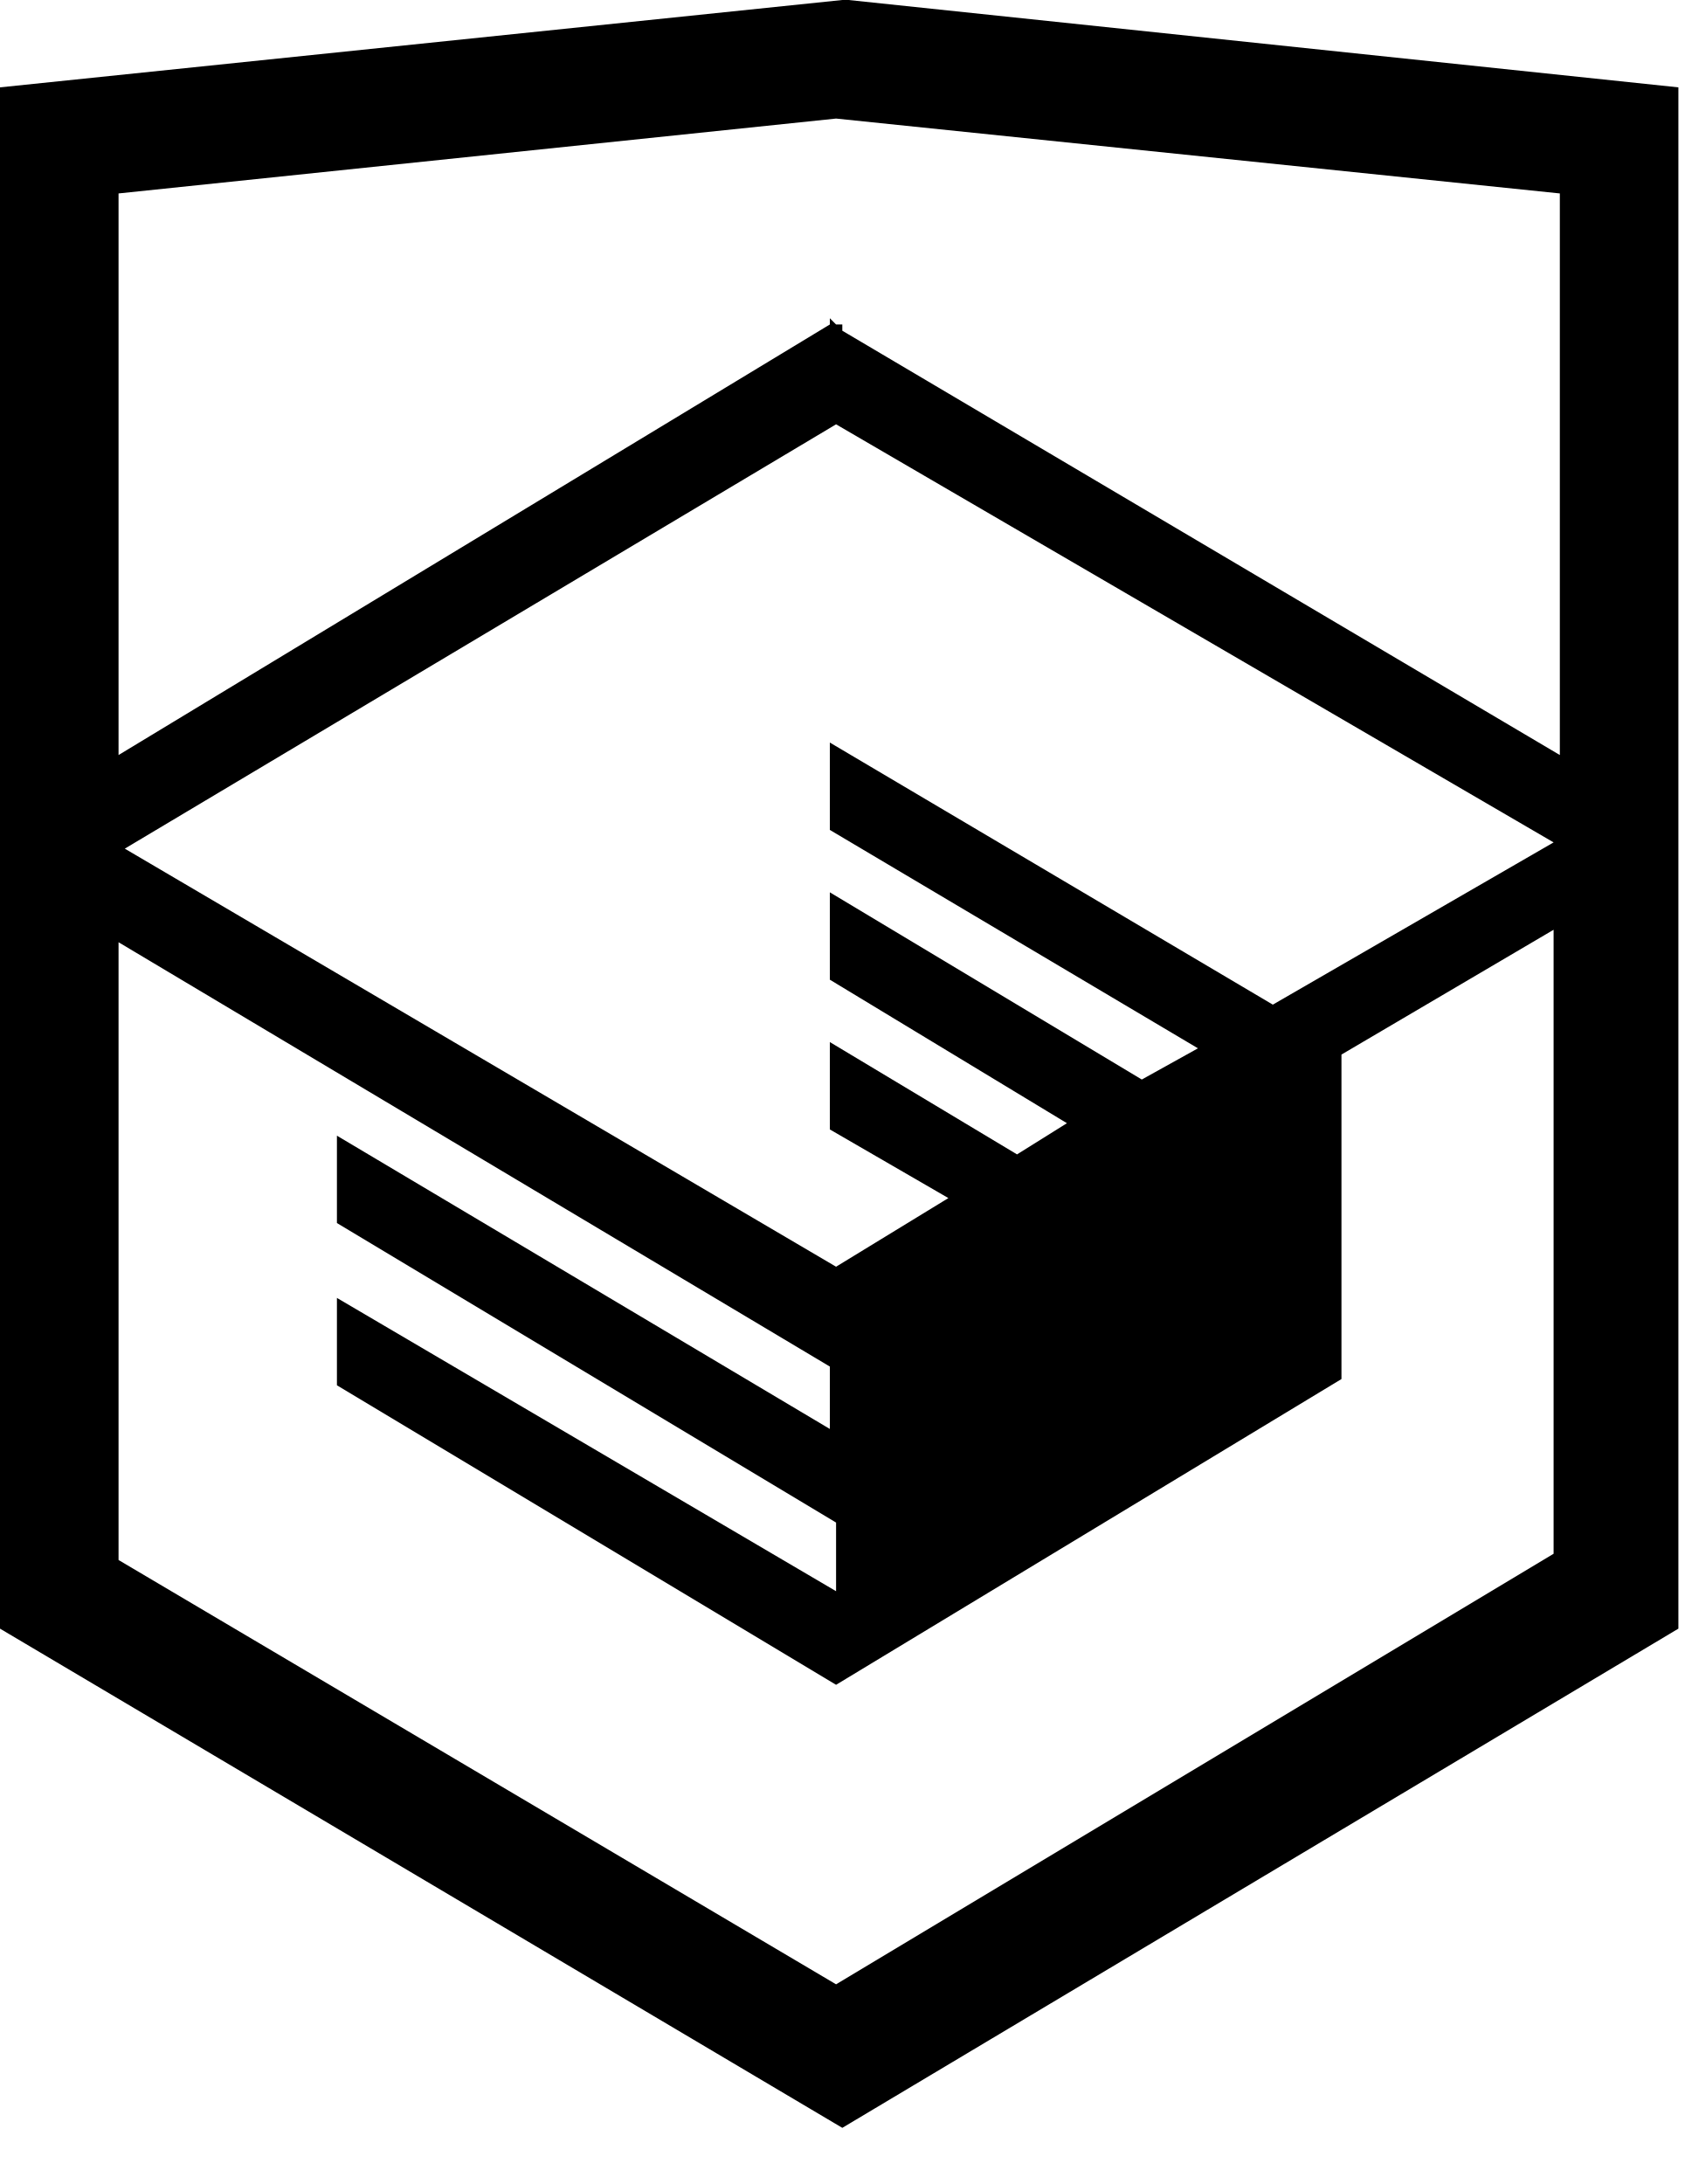
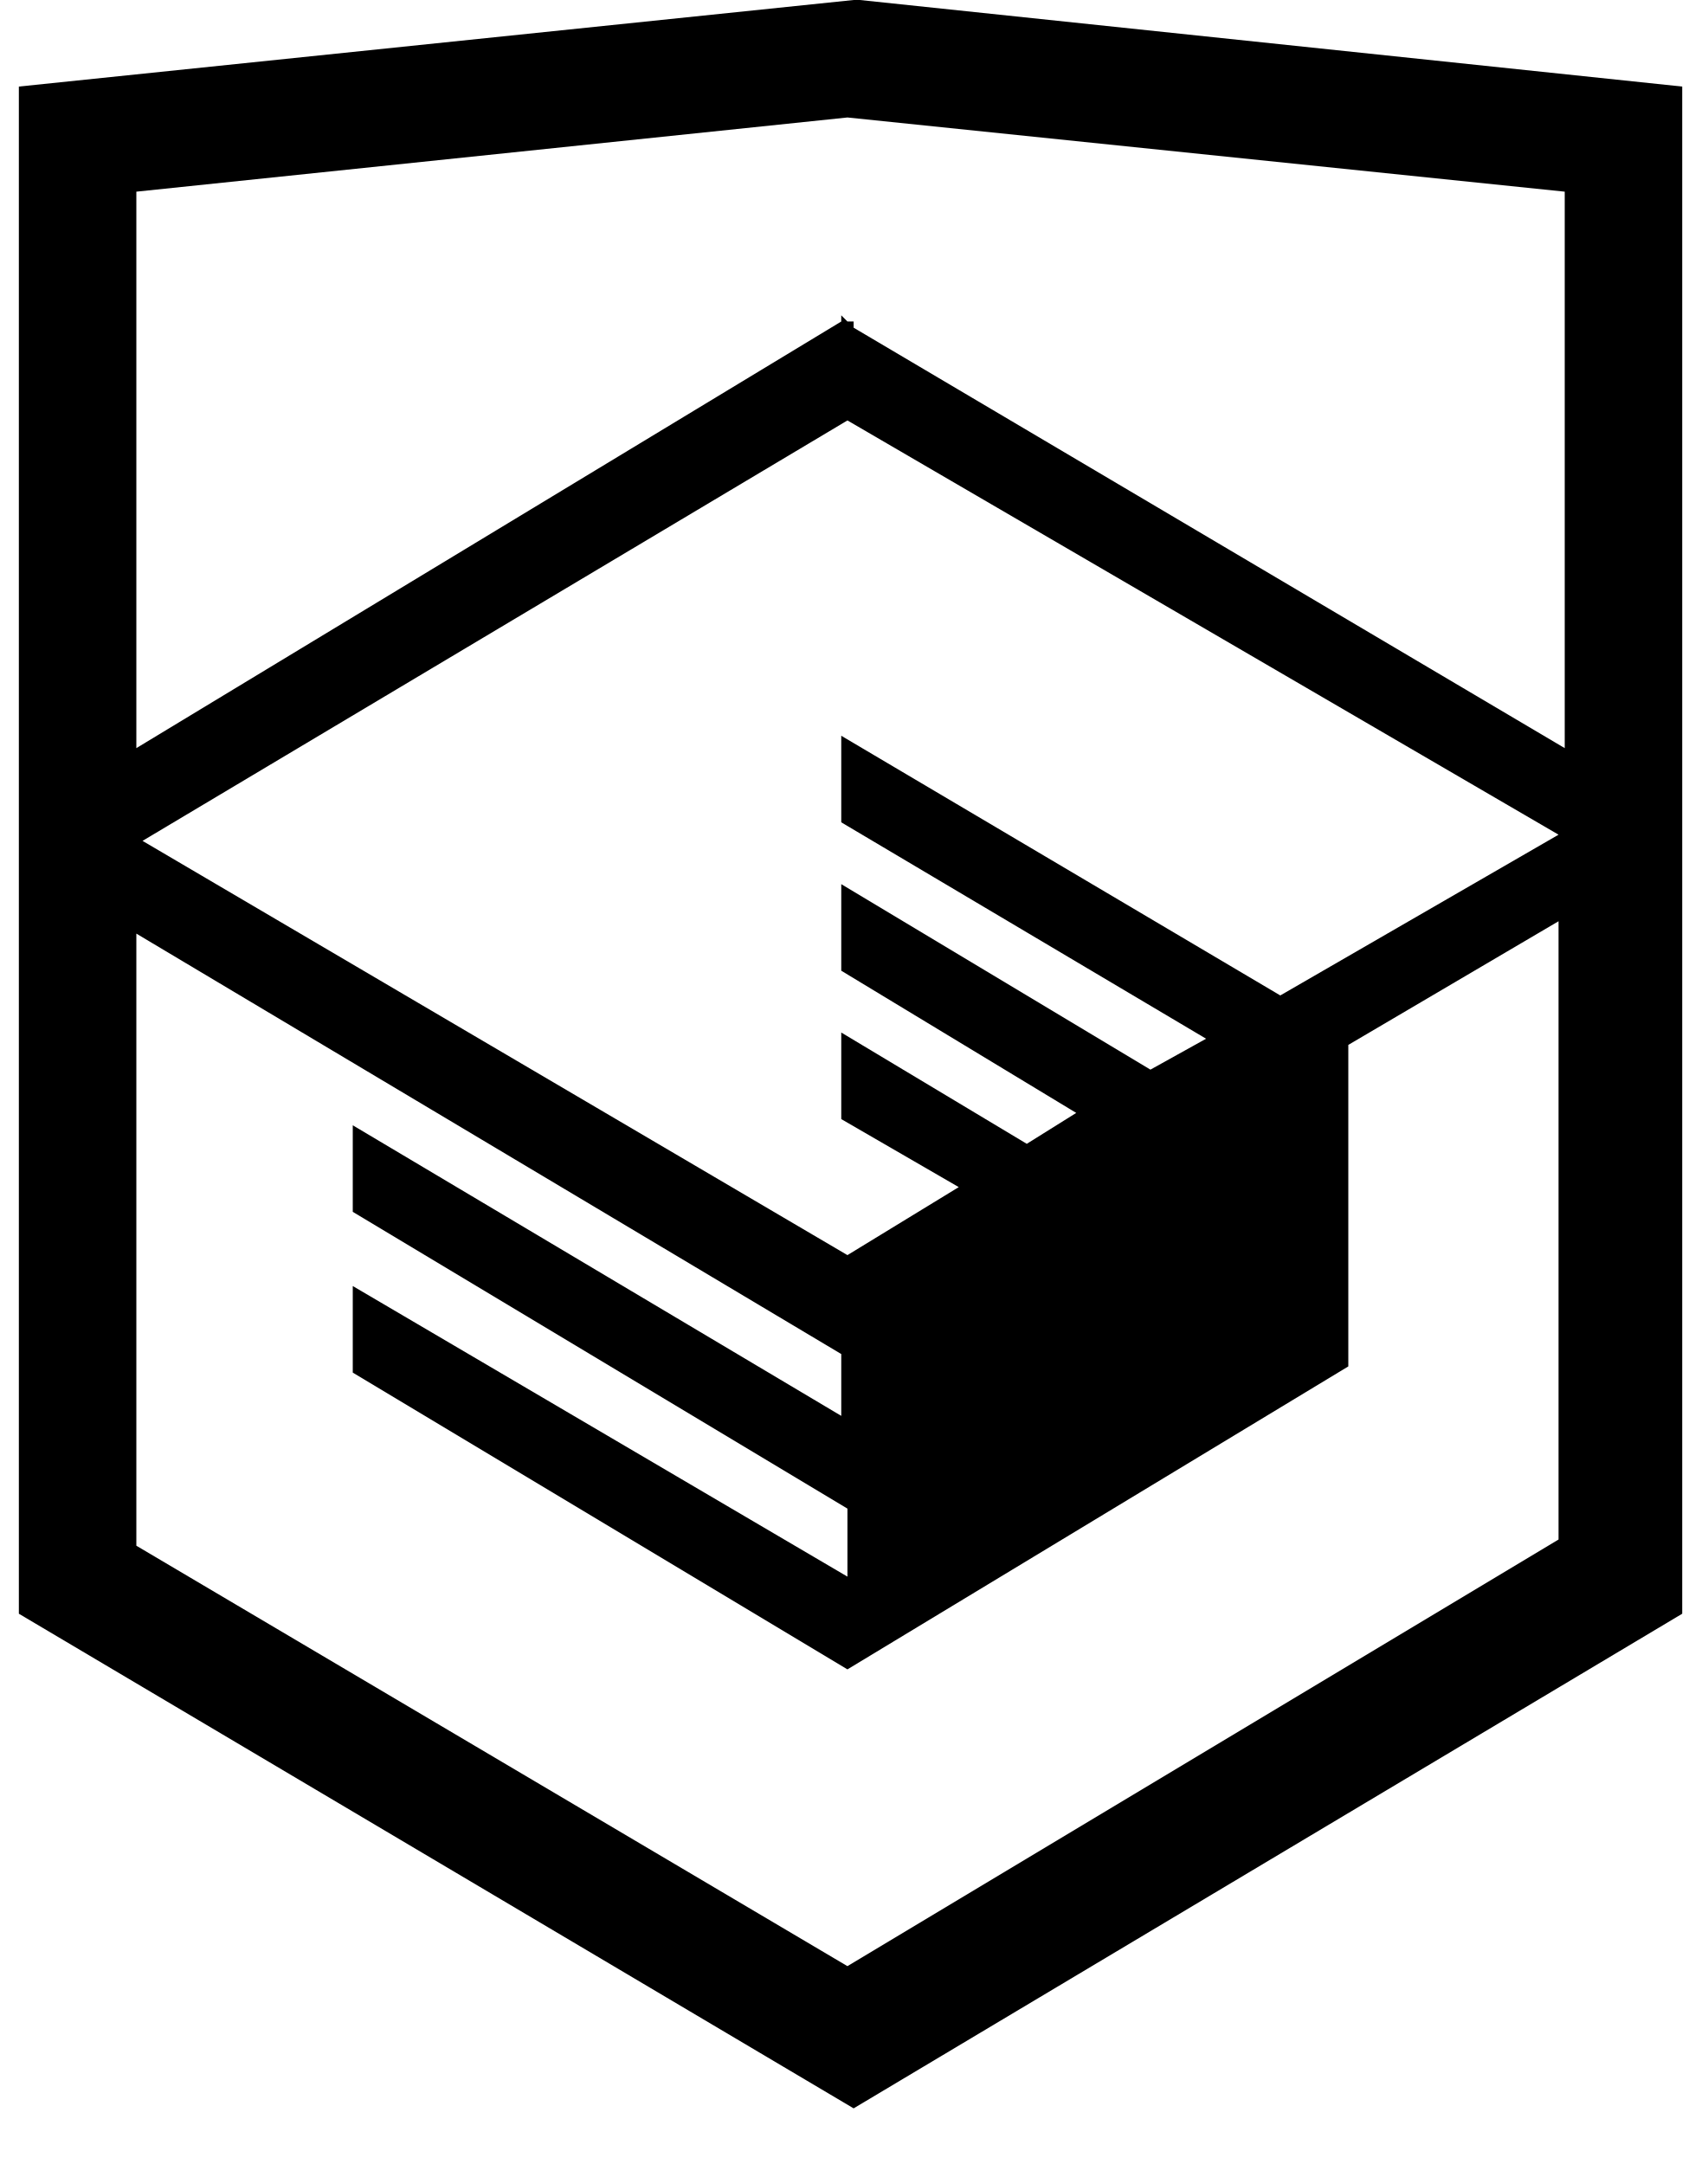
- <svg xmlns="http://www.w3.org/2000/svg" width="27" height="35" viewBox="0 0 27 35" fill="none">
+ <svg xmlns="http://www.w3.org/2000/svg" width="26.9" height="34.1" viewBox="0 0 27 35" fill="none">
  <path d="M13.6 0H13.5L0 1.4V26.1L13.5 34.1L26.9 26.1V1.4L13.6 0ZM25 12.1L13.5 5.3V5.2H13.4L13.3 5.1V5.2L1.9 12.1V3.1L13.4 1.9L25 3.1V12.1ZM13.4 6.8L24.9 13.5L20.4 16.1L13.3 11.9V13.3L19.2 16.8L18.3 17.3L13.3 14.3V15.7L17.1 18L16.3 18.5L13.3 16.7V18.1L15.2 19.2L13.4 20.3L2 13.6L13.4 6.8ZM1.9 15.1L13.3 21.9V22.9L5.4 18.2V19.6L13.4 24.4V25.5L5.4 20.8V22.2L13.4 27L21.5 22.1V16.9L24.9 14.9V24.9L13.4 31.8L1.9 25V15.1Z" fill="black" />
</svg>
